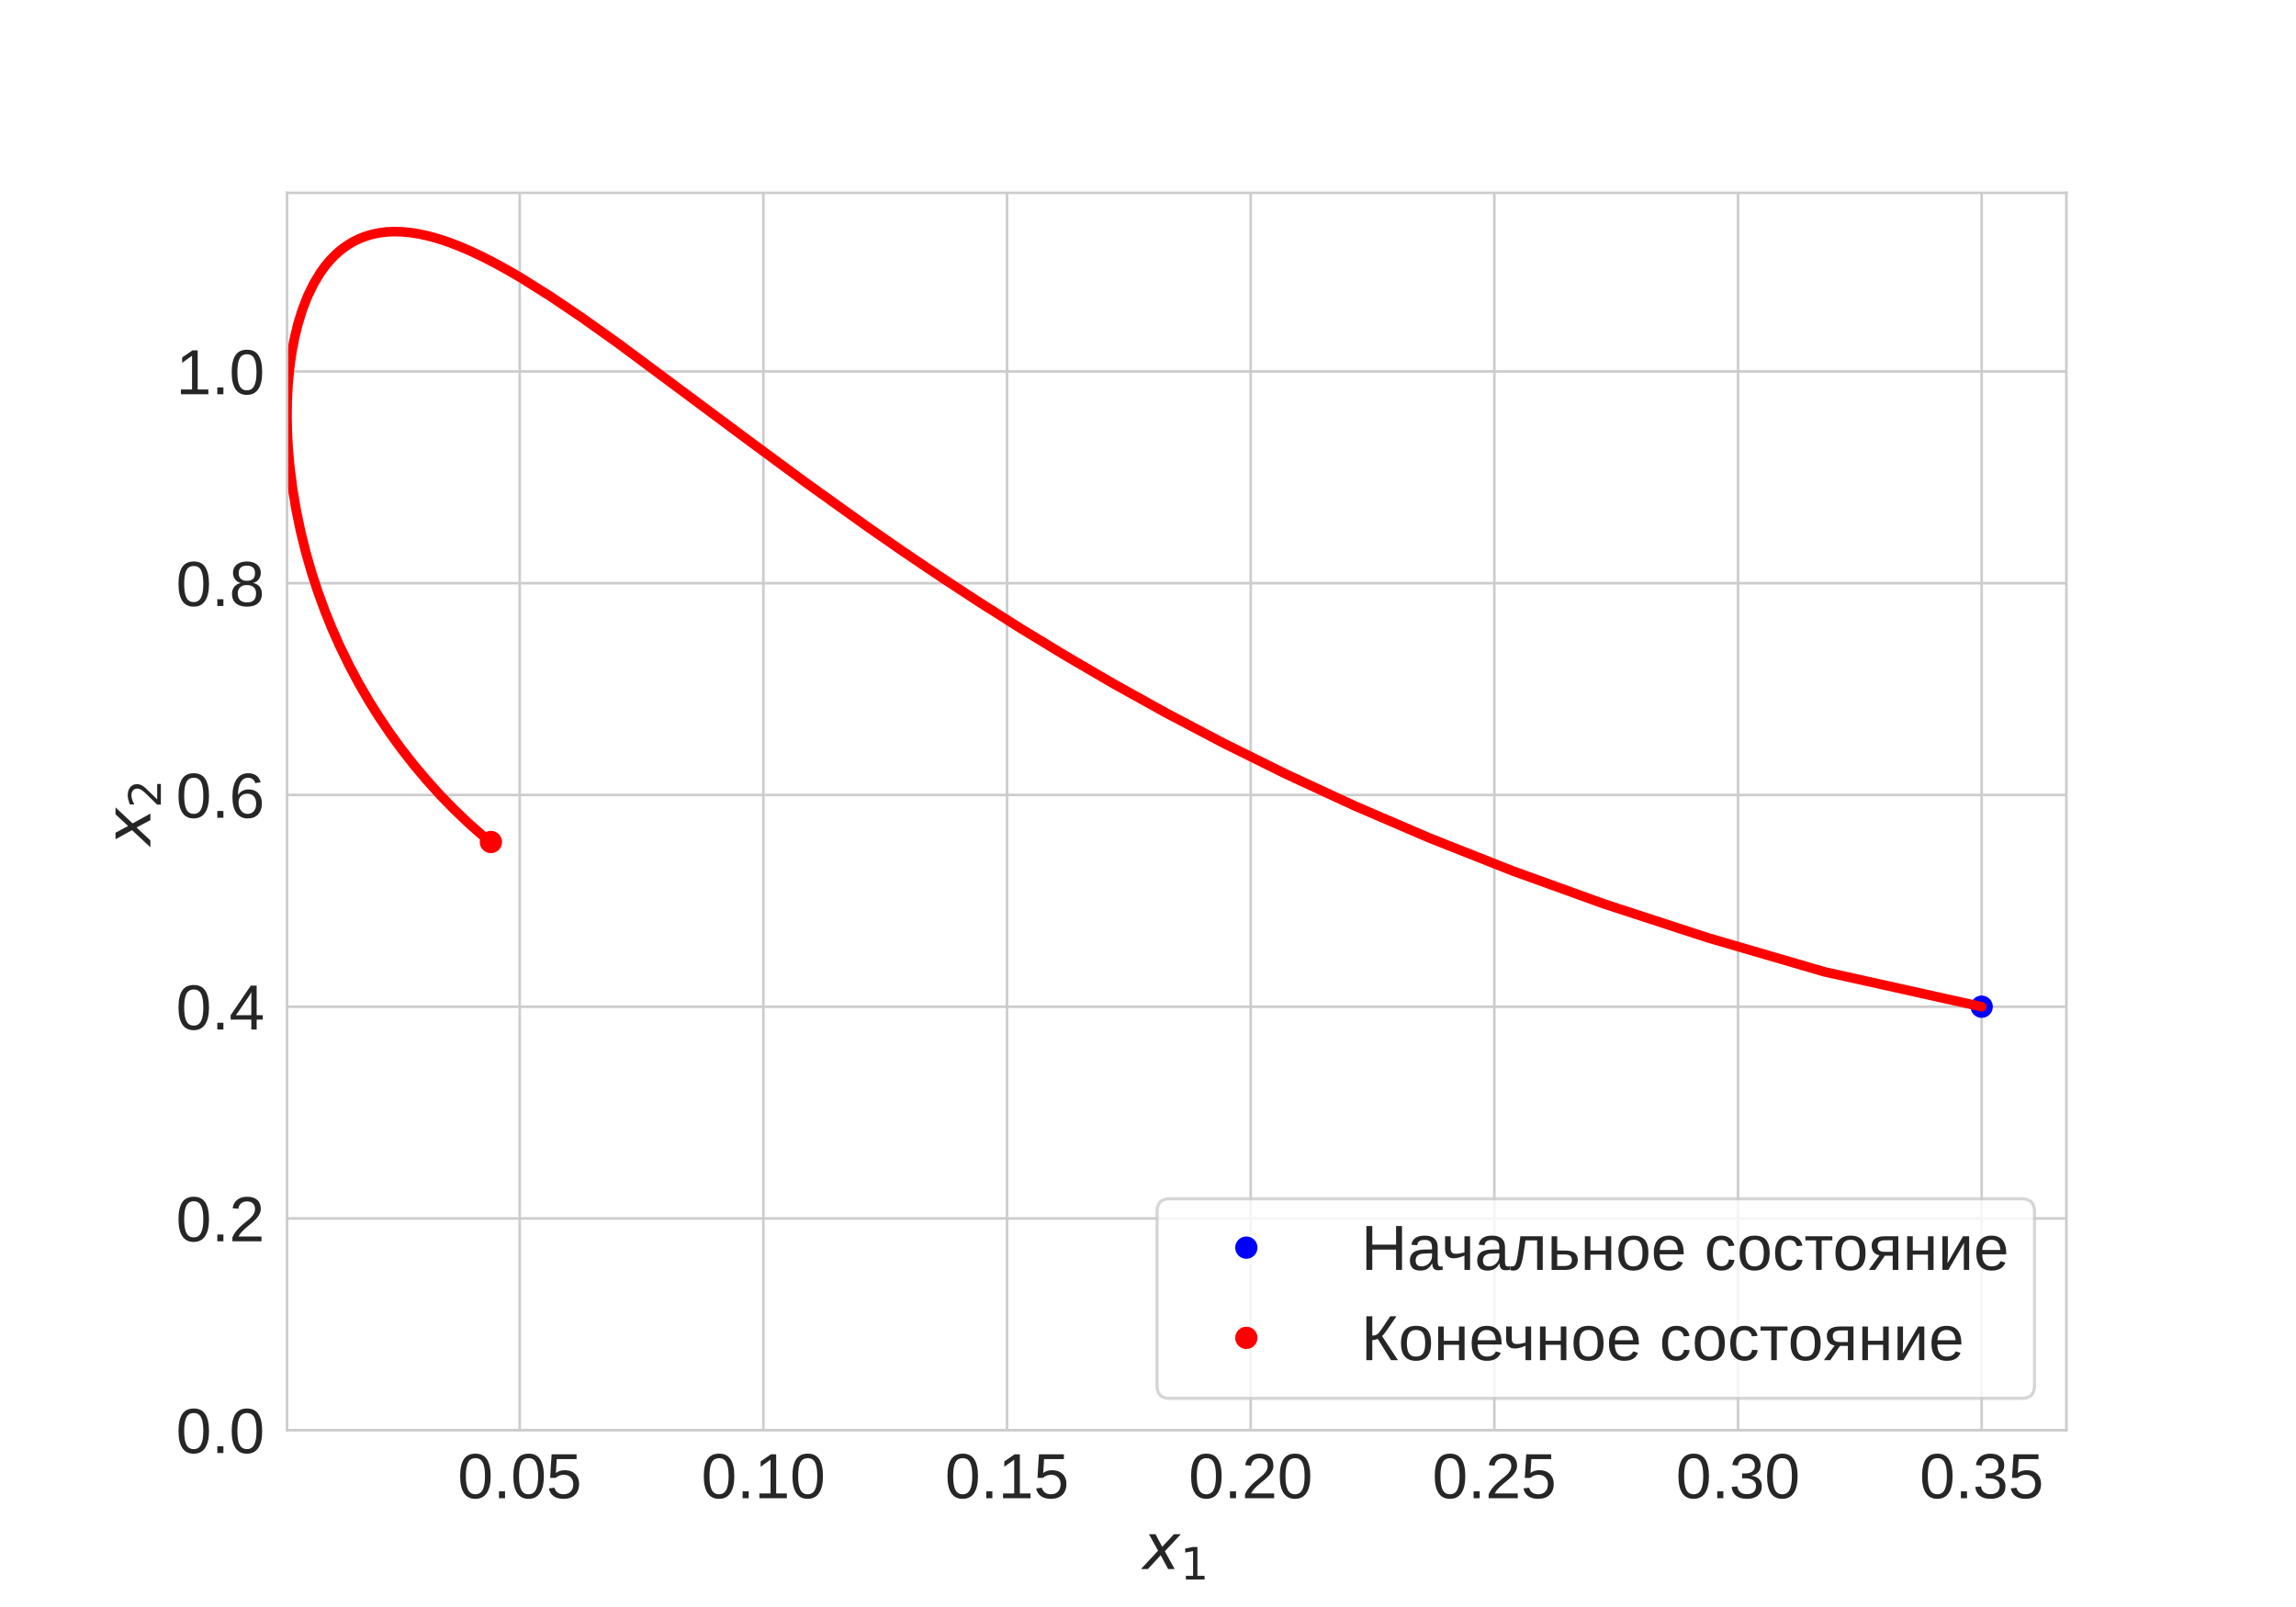
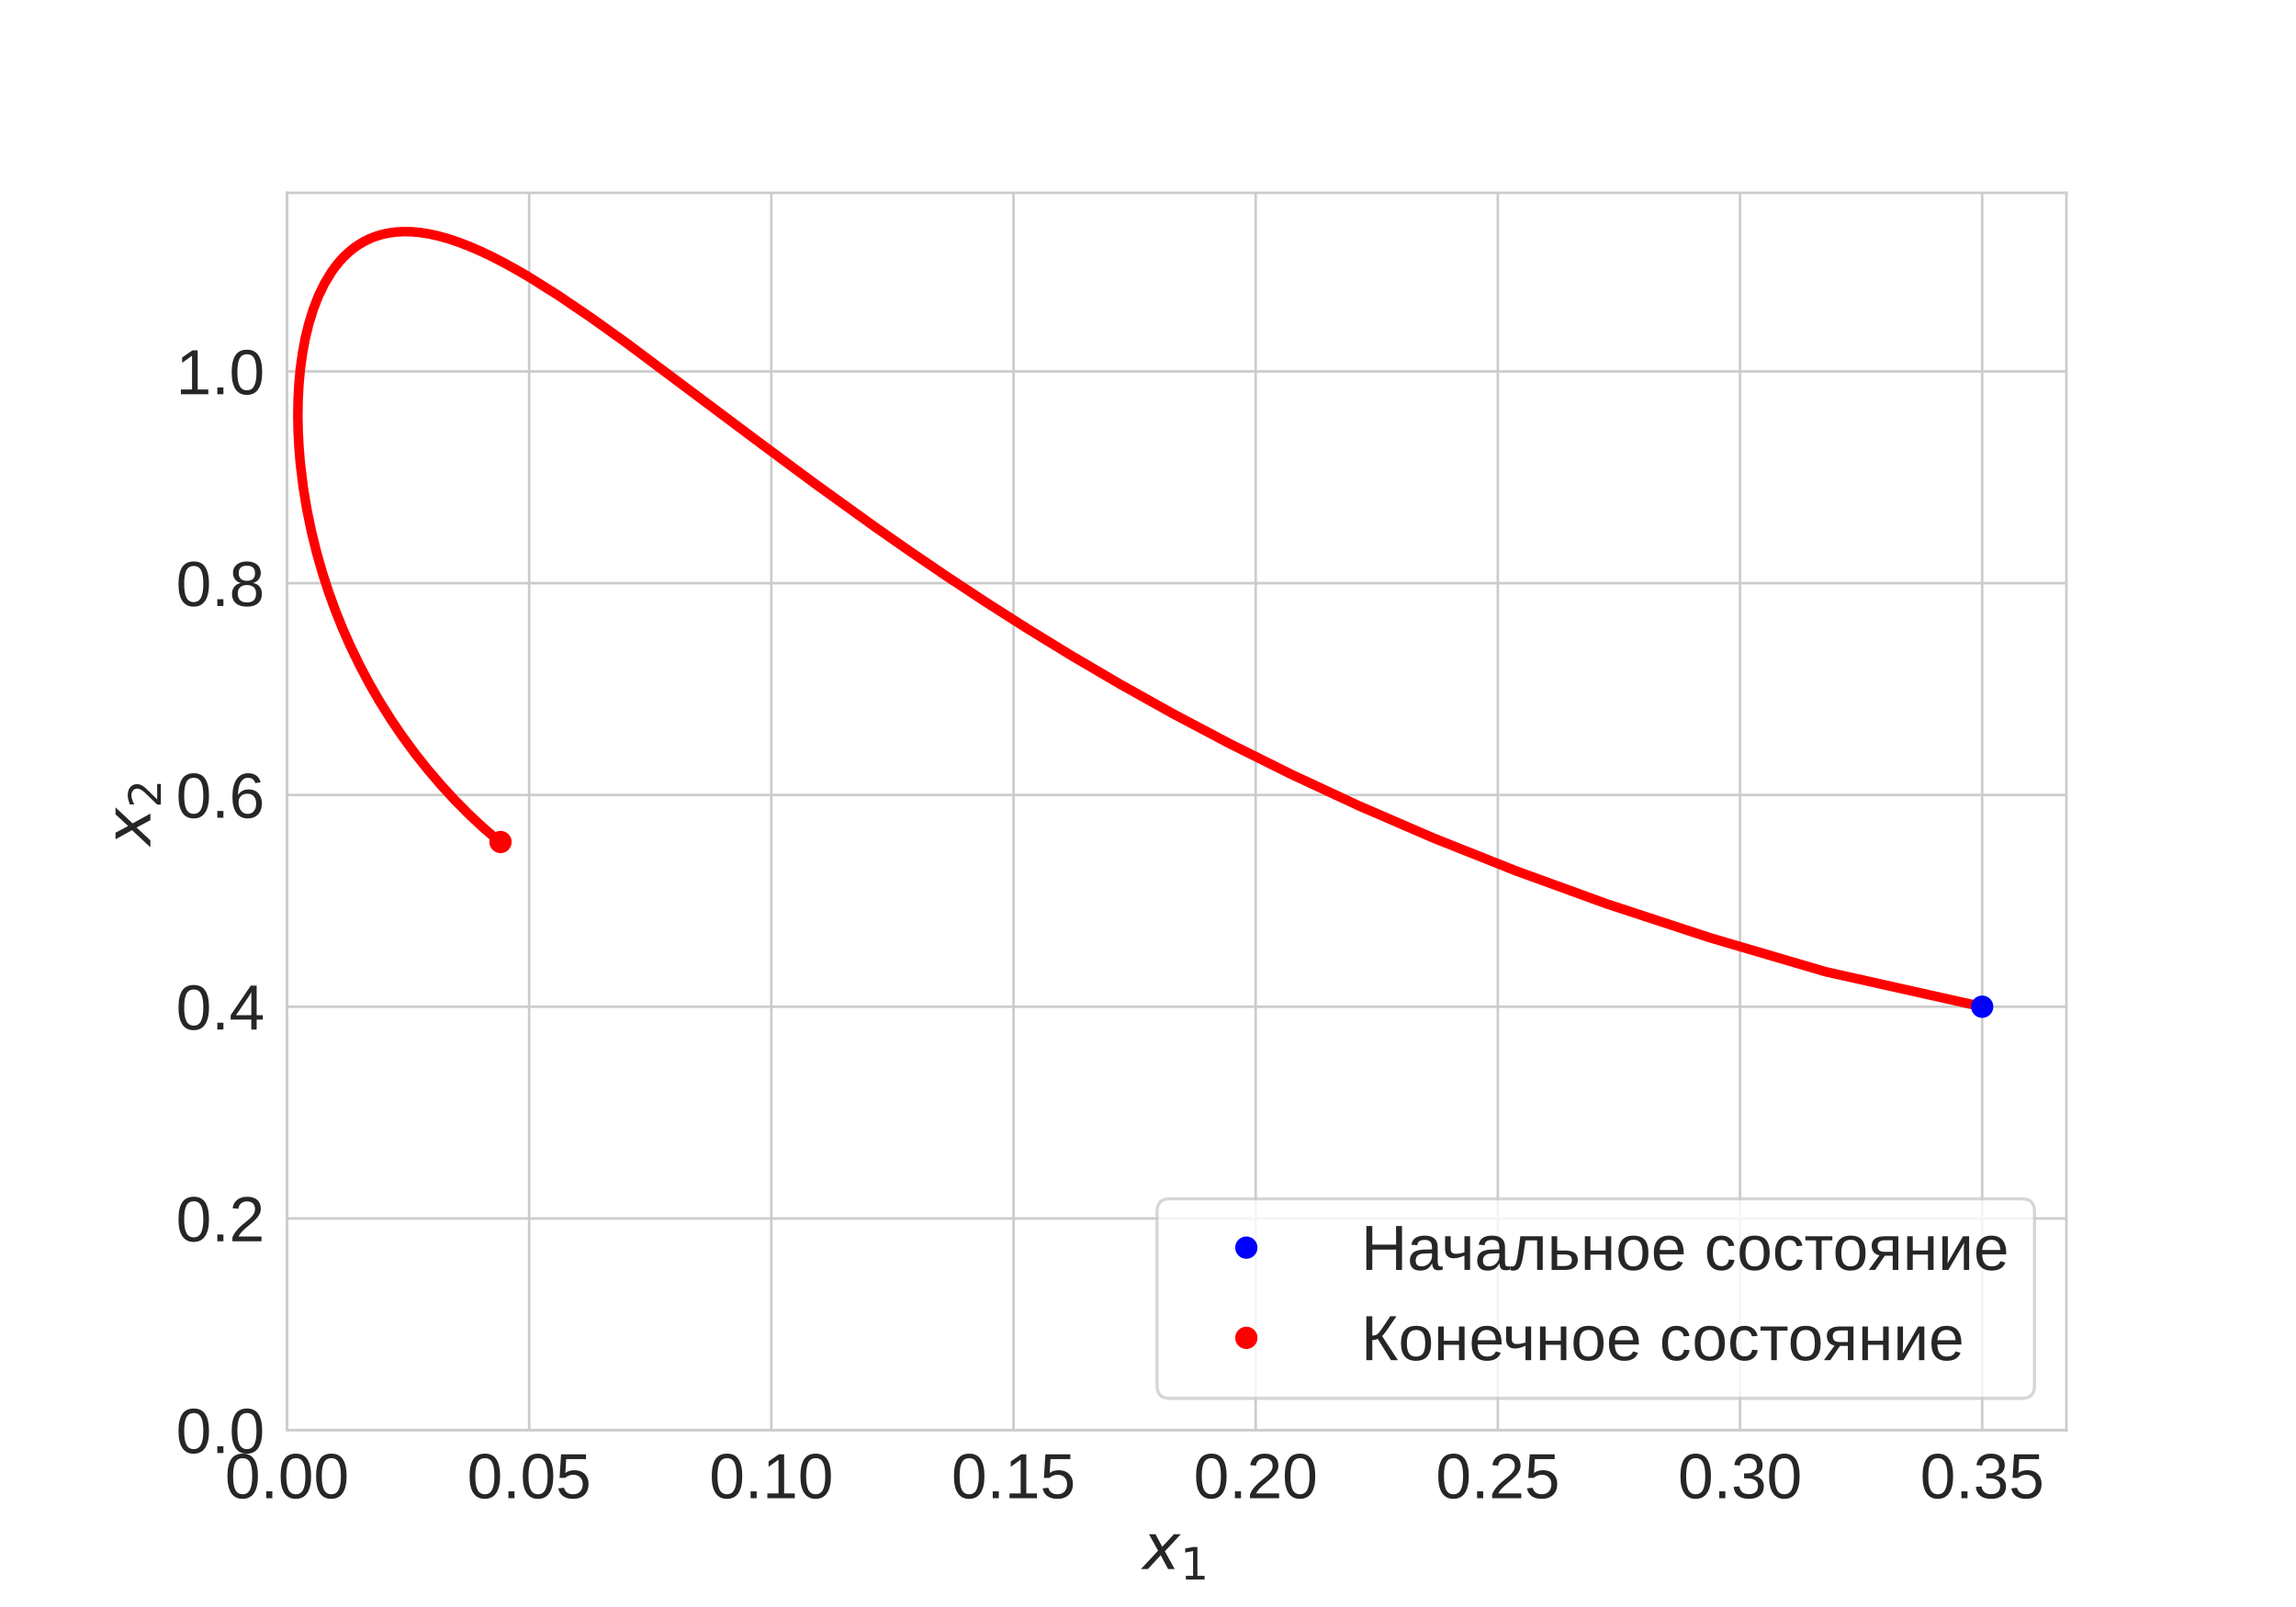
<svg xmlns="http://www.w3.org/2000/svg" xmlns:xlink="http://www.w3.org/1999/xlink" width="720pt" height="504pt" viewBox="0 0 720 504" version="1.1">
  <defs>
    <style type="text/css">*{stroke-linejoin: round; stroke-linecap: butt}</style>
  </defs>
  <g id="figure_1">
    <g id="patch_1">
      <path d="M 0 504  L 720 504  L 720 0  L 0 0  z " style="fill: #ffffff" />
    </g>
    <g id="axes_1">
      <g id="patch_2">
        <path d="M 90 448.56  L 648 448.56  L 648 60.48  L 90 60.48  z " style="fill: #ffffff" />
      </g>
      <g id="matplotlib.axis_1">
        <g id="xtick_1">
          <g id="line2d_1">
-             <path d="M 162.981 448.56  L 162.981 60.48  " clip-path="url(#pebc4f7566b)" style="fill: none; stroke: #cccccc; stroke-width: 0.8; stroke-linecap: round" />
+             <path d="M 90 448.56  L 90 60.48  " clip-path="url(#p893ea579ec)" style="fill: none; stroke: #cccccc; stroke-width: 0.8; stroke-linecap: round" />
          </g>
          <g id="text_1">
-             <text style="fill: #262626; font: 20px 'Arial', 'DejaVu Sans', 'Liberation Sans', 'Bitstream Vera Sans', sans-serif; text-anchor: middle" x="162.981" y="469.876" transform="rotate(-0 162.9811 469.8756)">0.05</text>
+             <text style="fill: #262626; font: 20px 'Arial', 'DejaVu Sans', 'Liberation Sans', 'Bitstream Vera Sans', sans-serif; text-anchor: middle" x="90" y="469.876" transform="rotate(-0 90 469.8756)">0.00</text>
          </g>
        </g>
        <g id="xtick_2">
          <g id="line2d_2">
-             <path d="M 239.389 448.56  L 239.389 60.48  " clip-path="url(#pebc4f7566b)" style="fill: none; stroke: #cccccc; stroke-width: 0.8; stroke-linecap: round" />
+             <path d="M 165.942 448.56  L 165.942 60.48  " clip-path="url(#p893ea579ec)" style="fill: none; stroke: #cccccc; stroke-width: 0.8; stroke-linecap: round" />
          </g>
          <g id="text_2">
-             <text style="fill: #262626; font: 20px 'Arial', 'DejaVu Sans', 'Liberation Sans', 'Bitstream Vera Sans', sans-serif; text-anchor: middle" x="239.389" y="469.876" transform="rotate(-0 239.389 469.8756)">0.10</text>
+             <text style="fill: #262626; font: 20px 'Arial', 'DejaVu Sans', 'Liberation Sans', 'Bitstream Vera Sans', sans-serif; text-anchor: middle" x="165.942" y="469.876" transform="rotate(-0 165.9415 469.8756)">0.05</text>
          </g>
        </g>
        <g id="xtick_3">
          <g id="line2d_3">
-             <path d="M 315.797 448.56  L 315.797 60.48  " clip-path="url(#pebc4f7566b)" style="fill: none; stroke: #cccccc; stroke-width: 0.8; stroke-linecap: round" />
+             <path d="M 241.883 448.56  L 241.883 60.48  " clip-path="url(#p893ea579ec)" style="fill: none; stroke: #cccccc; stroke-width: 0.8; stroke-linecap: round" />
          </g>
          <g id="text_3">
-             <text style="fill: #262626; font: 20px 'Arial', 'DejaVu Sans', 'Liberation Sans', 'Bitstream Vera Sans', sans-serif; text-anchor: middle" x="315.797" y="469.876" transform="rotate(-0 315.7969 469.8756)">0.15</text>
+             <text style="fill: #262626; font: 20px 'Arial', 'DejaVu Sans', 'Liberation Sans', 'Bitstream Vera Sans', sans-serif; text-anchor: middle" x="241.883" y="469.876" transform="rotate(-0 241.8831 469.8756)">0.10</text>
          </g>
        </g>
        <g id="xtick_4">
          <g id="line2d_4">
-             <path d="M 392.205 448.56  L 392.205 60.48  " clip-path="url(#pebc4f7566b)" style="fill: none; stroke: #cccccc; stroke-width: 0.8; stroke-linecap: round" />
+             <path d="M 317.825 448.56  L 317.825 60.48  " clip-path="url(#p893ea579ec)" style="fill: none; stroke: #cccccc; stroke-width: 0.8; stroke-linecap: round" />
          </g>
          <g id="text_4">
-             <text style="fill: #262626; font: 20px 'Arial', 'DejaVu Sans', 'Liberation Sans', 'Bitstream Vera Sans', sans-serif; text-anchor: middle" x="392.205" y="469.876" transform="rotate(-0 392.2048 469.8756)">0.20</text>
+             <text style="fill: #262626; font: 20px 'Arial', 'DejaVu Sans', 'Liberation Sans', 'Bitstream Vera Sans', sans-serif; text-anchor: middle" x="317.825" y="469.876" transform="rotate(-0 317.8246 469.8756)">0.15</text>
          </g>
        </g>
        <g id="xtick_5">
          <g id="line2d_5">
-             <path d="M 468.613 448.56  L 468.613 60.48  " clip-path="url(#pebc4f7566b)" style="fill: none; stroke: #cccccc; stroke-width: 0.8; stroke-linecap: round" />
+             <path d="M 393.766 448.56  L 393.766 60.48  " clip-path="url(#p893ea579ec)" style="fill: none; stroke: #cccccc; stroke-width: 0.8; stroke-linecap: round" />
          </g>
          <g id="text_5">
-             <text style="fill: #262626; font: 20px 'Arial', 'DejaVu Sans', 'Liberation Sans', 'Bitstream Vera Sans', sans-serif; text-anchor: middle" x="468.613" y="469.876" transform="rotate(-0 468.6128 469.8756)">0.25</text>
+             <text style="fill: #262626; font: 20px 'Arial', 'DejaVu Sans', 'Liberation Sans', 'Bitstream Vera Sans', sans-serif; text-anchor: middle" x="393.766" y="469.876" transform="rotate(-0 393.7661 469.8756)">0.20</text>
          </g>
        </g>
        <g id="xtick_6">
          <g id="line2d_6">
-             <path d="M 545.021 448.56  L 545.021 60.48  " clip-path="url(#pebc4f7566b)" style="fill: none; stroke: #cccccc; stroke-width: 0.8; stroke-linecap: round" />
+             <path d="M 469.708 448.56  L 469.708 60.48  " clip-path="url(#p893ea579ec)" style="fill: none; stroke: #cccccc; stroke-width: 0.8; stroke-linecap: round" />
          </g>
          <g id="text_6">
-             <text style="fill: #262626; font: 20px 'Arial', 'DejaVu Sans', 'Liberation Sans', 'Bitstream Vera Sans', sans-serif; text-anchor: middle" x="545.021" y="469.876" transform="rotate(-0 545.0207 469.8756)">0.30</text>
+             <text style="fill: #262626; font: 20px 'Arial', 'DejaVu Sans', 'Liberation Sans', 'Bitstream Vera Sans', sans-serif; text-anchor: middle" x="469.708" y="469.876" transform="rotate(-0 469.7077 469.8756)">0.25</text>
          </g>
        </g>
        <g id="xtick_7">
          <g id="line2d_7">
-             <path d="M 621.429 448.56  L 621.429 60.48  " clip-path="url(#pebc4f7566b)" style="fill: none; stroke: #cccccc; stroke-width: 0.8; stroke-linecap: round" />
+             <path d="M 545.649 448.56  L 545.649 60.48  " clip-path="url(#p893ea579ec)" style="fill: none; stroke: #cccccc; stroke-width: 0.8; stroke-linecap: round" />
          </g>
          <g id="text_7">
-             <text style="fill: #262626; font: 20px 'Arial', 'DejaVu Sans', 'Liberation Sans', 'Bitstream Vera Sans', sans-serif; text-anchor: middle" x="621.429" y="469.876" transform="rotate(-0 621.4286 469.8756)">0.35</text>
-           </g>
-         </g>
-         <g id="text_8">
+             <text style="fill: #262626; font: 20px 'Arial', 'DejaVu Sans', 'Liberation Sans', 'Bitstream Vera Sans', sans-serif; text-anchor: middle" x="545.649" y="469.876" transform="rotate(-0 545.6492 469.8756)">0.30</text>
+           </g>
+         </g>
+         <g id="xtick_8">
+           <g id="line2d_8">
+             <path d="M 621.591 448.56  L 621.591 60.48  " clip-path="url(#p893ea579ec)" style="fill: none; stroke: #cccccc; stroke-width: 0.8; stroke-linecap: round" />
+           </g>
+           <g id="text_8">
+             <text style="fill: #262626; font: 20px 'Arial', 'DejaVu Sans', 'Liberation Sans', 'Bitstream Vera Sans', sans-serif; text-anchor: middle" x="621.591" y="469.876" transform="rotate(-0 621.5908 469.8756)">0.35</text>
+           </g>
+         </g>
+         <g id="text_9">
          <g style="fill: #262626" transform="translate(358.3 492.1662)">
            <text>
              <tspan style="font: oblique 20px 'DejaVu Sans'" x="0" y="-0.062">x</tspan>
              <tspan style="font: 14px 'DejaVu Sans'" x="11.836" y="3.219">1</tspan>
            </text>
          </g>
        </g>
      </g>
      <g id="matplotlib.axis_2">
        <g id="ytick_1">
-           <g id="line2d_8">
-             <path d="M 90 448.56  L 648 448.56  " clip-path="url(#pebc4f7566b)" style="fill: none; stroke: #cccccc; stroke-width: 0.8; stroke-linecap: round" />
-           </g>
-           <g id="text_9">
+           <g id="line2d_9">
+             <path d="M 90 448.56  L 648 448.56  " clip-path="url(#p893ea579ec)" style="fill: none; stroke: #cccccc; stroke-width: 0.8; stroke-linecap: round" />
+           </g>
+           <g id="text_10">
            <text style="fill: #262626; font: 20px 'Arial', 'DejaVu Sans', 'Liberation Sans', 'Bitstream Vera Sans', sans-serif; text-anchor: end" x="83" y="455.718" transform="rotate(-0 83 455.7178)">0.0</text>
          </g>
        </g>
        <g id="ytick_2">
-           <g id="line2d_9">
-             <path d="M 90 382.146  L 648 382.146  " clip-path="url(#pebc4f7566b)" style="fill: none; stroke: #cccccc; stroke-width: 0.8; stroke-linecap: round" />
-           </g>
-           <g id="text_10">
+           <g id="line2d_10">
+             <path d="M 90 382.146  L 648 382.146  " clip-path="url(#p893ea579ec)" style="fill: none; stroke: #cccccc; stroke-width: 0.8; stroke-linecap: round" />
+           </g>
+           <g id="text_11">
            <text style="fill: #262626; font: 20px 'Arial', 'DejaVu Sans', 'Liberation Sans', 'Bitstream Vera Sans', sans-serif; text-anchor: end" x="83" y="389.304" transform="rotate(-0 83 389.3041)">0.2</text>
          </g>
        </g>
        <g id="ytick_3">
-           <g id="line2d_10">
-             <path d="M 90 315.733  L 648 315.733  " clip-path="url(#pebc4f7566b)" style="fill: none; stroke: #cccccc; stroke-width: 0.8; stroke-linecap: round" />
-           </g>
-           <g id="text_11">
+           <g id="line2d_11">
+             <path d="M 90 315.733  L 648 315.733  " clip-path="url(#p893ea579ec)" style="fill: none; stroke: #cccccc; stroke-width: 0.8; stroke-linecap: round" />
+           </g>
+           <g id="text_12">
            <text style="fill: #262626; font: 20px 'Arial', 'DejaVu Sans', 'Liberation Sans', 'Bitstream Vera Sans', sans-serif; text-anchor: end" x="83" y="322.89" transform="rotate(-0 83 322.8904)">0.4</text>
          </g>
        </g>
        <g id="ytick_4">
-           <g id="line2d_11">
-             <path d="M 90 249.319  L 648 249.319  " clip-path="url(#pebc4f7566b)" style="fill: none; stroke: #cccccc; stroke-width: 0.8; stroke-linecap: round" />
-           </g>
-           <g id="text_12">
+           <g id="line2d_12">
+             <path d="M 90 249.319  L 648 249.319  " clip-path="url(#p893ea579ec)" style="fill: none; stroke: #cccccc; stroke-width: 0.8; stroke-linecap: round" />
+           </g>
+           <g id="text_13">
            <text style="fill: #262626; font: 20px 'Arial', 'DejaVu Sans', 'Liberation Sans', 'Bitstream Vera Sans', sans-serif; text-anchor: end" x="83" y="256.477" transform="rotate(-0 83 256.4766)">0.6</text>
          </g>
        </g>
        <g id="ytick_5">
-           <g id="line2d_12">
-             <path d="M 90 182.905  L 648 182.905  " clip-path="url(#pebc4f7566b)" style="fill: none; stroke: #cccccc; stroke-width: 0.8; stroke-linecap: round" />
-           </g>
-           <g id="text_13">
+           <g id="line2d_13">
+             <path d="M 90 182.905  L 648 182.905  " clip-path="url(#p893ea579ec)" style="fill: none; stroke: #cccccc; stroke-width: 0.8; stroke-linecap: round" />
+           </g>
+           <g id="text_14">
            <text style="fill: #262626; font: 20px 'Arial', 'DejaVu Sans', 'Liberation Sans', 'Bitstream Vera Sans', sans-serif; text-anchor: end" x="83" y="190.063" transform="rotate(-0 83 190.0629)">0.8</text>
          </g>
        </g>
        <g id="ytick_6">
-           <g id="line2d_13">
-             <path d="M 90 116.491  L 648 116.491  " clip-path="url(#pebc4f7566b)" style="fill: none; stroke: #cccccc; stroke-width: 0.8; stroke-linecap: round" />
-           </g>
-           <g id="text_14">
+           <g id="line2d_14">
+             <path d="M 90 116.491  L 648 116.491  " clip-path="url(#p893ea579ec)" style="fill: none; stroke: #cccccc; stroke-width: 0.8; stroke-linecap: round" />
+           </g>
+           <g id="text_15">
            <text style="fill: #262626; font: 20px 'Arial', 'DejaVu Sans', 'Liberation Sans', 'Bitstream Vera Sans', sans-serif; text-anchor: end" x="83" y="123.649" transform="rotate(-0 83 123.6492)">1.0</text>
          </g>
        </g>
-         <g id="text_15">
+         <g id="text_16">
          <g style="fill: #262626" transform="translate(47.225 265.22) rotate(-90)">
            <text>
              <tspan style="font: oblique 20px 'DejaVu Sans'" x="0" y="-0.062">x</tspan>
              <tspan style="font: 14px 'DejaVu Sans'" x="11.836" y="3.219">2</tspan>
            </text>
          </g>
        </g>
      </g>
-       <g id="line2d_14">
+       <g id="line2d_15">
+         <path d="M 621.591 315.733  L 572.526 304.773  L 536.102 294.068  L 503.901 283.492  L 475.22 273.065  L 449.46 262.808  L 426.165 252.738  L 404.975 242.873  L 385.6 233.23  L 367.808 223.822  L 351.405 214.663  L 336.231 205.765  L 322.152 197.137  L 309.053 188.789  L 296.835 180.729  L 285.415 172.962  L 274.718 165.494  L 255.246 151.467  L 237.993 138.668  L 196.507 107.61  L 185.368 99.639  L 175.303 92.803  L 166.19 87.06  L 161.957 84.583  L 157.925 82.361  L 154.083 80.388  L 150.422 78.655  L 146.932 77.157  L 143.606 75.887  L 140.436 74.836  L 137.416 73.999  L 134.537 73.368  L 131.795 72.935  L 129.184 72.693  L 126.698 72.635  L 124.333 72.753  L 122.083 73.041  L 119.945 73.49  L 117.915 74.094  L 115.988 74.846  L 114.161 75.738  L 112.431 76.763  L 110.795 77.916  L 109.249 79.188  L 107.79 80.574  L 106.417 82.066  L 105.126 83.659  L 103.915 85.346  L 101.723 88.979  L 99.824 92.917  L 98.201 97.116  L 96.839 101.535  L 95.724 106.133  L 94.843 110.874  L 94.183 115.724  L 93.731 120.651  L 93.476 125.628  L 93.406 130.626  L 93.51 135.623  L 93.776 140.597  L 94.195 145.528  L 95.085 152.81  L 96.258 159.91  L 97.68 166.788  L 99.318 173.414  L 101.138 179.765  L 103.11 185.824  L 105.204 191.581  L 107.392 197.029  L 109.647 202.168  L 112.717 208.544  L 115.81 214.388  L 118.88 219.72  L 122.629 225.703  L 126.221 230.982  L 130.262 236.471  L 133.963 241.135  L 138.328 246.249  L 142.457 250.743  L 146.775 255.119  L 151.165 259.248  L 155.132 262.68  L 156.959 264.082  L 156.957 264.078  " clip-path="url(#p893ea579ec)" style="fill: none; stroke: #ff0000; stroke-width: 3; stroke-linecap: round" />
+       </g>
+       <g id="line2d_16">
        <defs>
-           <path id="m6a40007888" d="M 0 3  C 0.796 3 1.559 2.684 2.121 2.121  C 2.684 1.559 3 0.796 3 0  C 3 -0.796 2.684 -1.559 2.121 -2.121  C 1.559 -2.684 0.796 -3 0 -3  C -0.796 -3 -1.559 -2.684 -2.121 -2.121  C -2.684 -1.559 -3 -0.796 -3 0  C -3 0.796 -2.684 1.559 -2.121 2.121  C -1.559 2.684 -0.796 3 0 3  z " style="stroke: #0000ff" />
+           <path id="m0d7761fec5" d="M 0 3  C 0.796 3 1.559 2.684 2.121 2.121  C 2.684 1.559 3 0.796 3 0  C 3 -0.796 2.684 -1.559 2.121 -2.121  C 1.559 -2.684 0.796 -3 0 -3  C -0.796 -3 -1.559 -2.684 -2.121 -2.121  C -2.684 -1.559 -3 -0.796 -3 0  C -3 0.796 -2.684 1.559 -2.121 2.121  C -1.559 2.684 -0.796 3 0 3  z " style="stroke: #ff0000" />
        </defs>
-         <g clip-path="url(#pebc4f7566b)">
-           <use xlink:href="#m6a40007888" x="621.429" y="315.733" style="fill: #0000ff; stroke: #0000ff" />
-         </g>
-       </g>
-       <g id="line2d_15">
-         <defs>
-           <path id="mec8c21ebc5" d="M 0 3  C 0.796 3 1.559 2.684 2.121 2.121  C 2.684 1.559 3 0.796 3 0  C 3 -0.796 2.684 -1.559 2.121 -2.121  C 1.559 -2.684 0.796 -3 0 -3  C -0.796 -3 -1.559 -2.684 -2.121 -2.121  C -2.684 -1.559 -3 -0.796 -3 0  C -3 0.796 -2.684 1.559 -2.121 2.121  C -1.559 2.684 -0.796 3 0 3  z " style="stroke: #ff0000" />
-         </defs>
-         <g clip-path="url(#pebc4f7566b)">
-           <use xlink:href="#mec8c21ebc5" x="153.942" y="264.078" style="fill: #ff0000; stroke: #ff0000" />
-         </g>
-       </g>
-       <g id="line2d_16">
-         <path d="M 621.429 315.733  L 572.063 304.773  L 535.415 294.068  L 503.016 283.492  L 474.159 273.065  L 448.241 262.808  L 424.803 252.738  L 403.482 242.873  L 383.989 233.23  L 366.087 223.822  L 349.583 214.663  L 334.317 205.765  L 320.151 197.137  L 306.971 188.789  L 294.679 180.729  L 283.188 172.962  L 272.426 165.494  L 252.834 151.467  L 235.475 138.668  L 193.734 107.61  L 182.527 99.639  L 172.4 92.803  L 163.231 87.06  L 158.972 84.583  L 154.915 82.361  L 151.05 80.388  L 147.366 78.655  L 143.855 77.157  L 140.509 75.887  L 137.319 74.836  L 134.28 73.999  L 131.384 73.368  L 128.625 72.935  L 125.998 72.693  L 123.497 72.635  L 121.117 72.753  L 118.853 73.041  L 116.702 73.49  L 114.659 74.094  L 112.721 74.846  L 110.883 75.738  L 109.142 76.763  L 107.496 77.916  L 105.94 79.188  L 104.473 80.574  L 103.091 82.066  L 101.792 83.659  L 100.574 85.346  L 98.368 88.979  L 96.457 92.917  L 94.824 97.116  L 93.454 101.535  L 92.333 106.133  L 91.446 110.874  L 90.782 115.724  L 90.327 120.651  L 90.07 125.628  L 90 130.626  L 90.105 135.623  L 90.373 140.597  L 90.794 145.528  L 91.69 152.81  L 92.87 159.91  L 94.301 166.788  L 95.948 173.414  L 97.779 179.765  L 99.764 185.824  L 101.871 191.581  L 104.072 197.029  L 106.341 202.168  L 109.429 208.544  L 112.542 214.388  L 115.631 219.72  L 118.659 224.565  L 122.308 229.98  L 125.763 234.738  L 129.605 239.666  L 133.629 244.467  L 138.058 249.376  L 142.39 253.836  L 146.88 258.126  L 151.05 261.805  L 153.916 264.07  L 153.944 264.081  L 153.942 264.078  " clip-path="url(#pebc4f7566b)" style="fill: none; stroke: #ff0000; stroke-width: 3; stroke-linecap: round" />
+         <g clip-path="url(#p893ea579ec)">
+           <use xlink:href="#m0d7761fec5" x="156.957" y="264.078" style="fill: #ff0000; stroke: #ff0000" />
+         </g>
      </g>
      <g id="patch_3">
        <path d="M 90 448.56  L 90 60.48  " style="fill: none; stroke: #cccccc; stroke-width: 0.8; stroke-linejoin: miter; stroke-linecap: square" />
      </g>
      <g id="patch_4">
        <path d="M 648 448.56  L 648 60.48  " style="fill: none; stroke: #cccccc; stroke-width: 0.8; stroke-linejoin: miter; stroke-linecap: square" />
      </g>
      <g id="patch_5">
        <path d="M 90 448.56  L 648 448.56  " style="fill: none; stroke: #cccccc; stroke-width: 0.8; stroke-linejoin: miter; stroke-linecap: square" />
      </g>
      <g id="patch_6">
        <path d="M 90 60.48  L 648 60.48  " style="fill: none; stroke: #cccccc; stroke-width: 0.8; stroke-linejoin: miter; stroke-linecap: square" />
+       </g>
+       <g id="line2d_17">
+         <defs>
+           <path id="m4f8bd26b01" d="M 0 3  C 0.796 3 1.559 2.684 2.121 2.121  C 2.684 1.559 3 0.796 3 0  C 3 -0.796 2.684 -1.559 2.121 -2.121  C 1.559 -2.684 0.796 -3 0 -3  C -0.796 -3 -1.559 -2.684 -2.121 -2.121  C -2.684 -1.559 -3 -0.796 -3 0  C -3 0.796 -2.684 1.559 -2.121 2.121  C -1.559 2.684 -0.796 3 0 3  z " style="stroke: #0000ff" />
+         </defs>
+         <g clip-path="url(#p893ea579ec)">
+           <use xlink:href="#m4f8bd26b01" x="621.591" y="315.733" style="fill: #0000ff; stroke: #0000ff" />
+         </g>
      </g>
      <g id="legend_1">
        <g id="patch_7">
          <path d="M 366.841 438.56  L 634 438.56  Q 638 438.56 638 434.56  L 638 379.979  Q 638 375.979 634 375.979  L 366.841 375.979  Q 362.841 375.979 362.841 379.979  L 362.841 434.56  Q 362.841 438.56 366.841 438.56  z " style="fill: #ffffff; opacity: 0.8; stroke: #cccccc; stroke-linejoin: miter" />
        </g>
-         <g id="line2d_17">
-           <g>
-             <use xlink:href="#m6a40007888" x="390.841" y="391.294" style="fill: #0000ff; stroke: #0000ff" />
-           </g>
-         </g>
-         <g id="text_16">
-           <text style="fill: #262626; font: 20px 'Arial', 'DejaVu Sans', 'Liberation Sans', 'Bitstream Vera Sans', sans-serif; text-anchor: start" x="426.841" y="398.294" transform="rotate(-0 426.8406 398.2944)">Начальное состояние</text>
-         </g>
        <g id="line2d_18">
          <g>
-             <use xlink:href="#mec8c21ebc5" x="390.841" y="419.585" style="fill: #ff0000; stroke: #ff0000" />
+             <use xlink:href="#m4f8bd26b01" x="390.841" y="391.294" style="fill: #0000ff; stroke: #0000ff" />
          </g>
        </g>
        <g id="text_17">
+           <text style="fill: #262626; font: 20px 'Arial', 'DejaVu Sans', 'Liberation Sans', 'Bitstream Vera Sans', sans-serif; text-anchor: start" x="426.841" y="398.294" transform="rotate(-0 426.8406 398.2944)">Начальное состояние</text>
+         </g>
+         <g id="line2d_19">
+           <g>
+             <use xlink:href="#m0d7761fec5" x="390.841" y="419.585" style="fill: #ff0000; stroke: #ff0000" />
+           </g>
+         </g>
+         <g id="text_18">
          <text style="fill: #262626; font: 20px 'Arial', 'DejaVu Sans', 'Liberation Sans', 'Bitstream Vera Sans', sans-serif; text-anchor: start" x="426.841" y="426.585" transform="rotate(-0 426.8406 426.585)">Конечное состояние</text>
        </g>
      </g>
    </g>
  </g>
  <defs>
-     <clipPath id="pebc4f7566b">
+     <clipPath id="p893ea579ec">
      <rect x="90" y="60.48" width="558" height="388.08" />
    </clipPath>
  </defs>
</svg>
